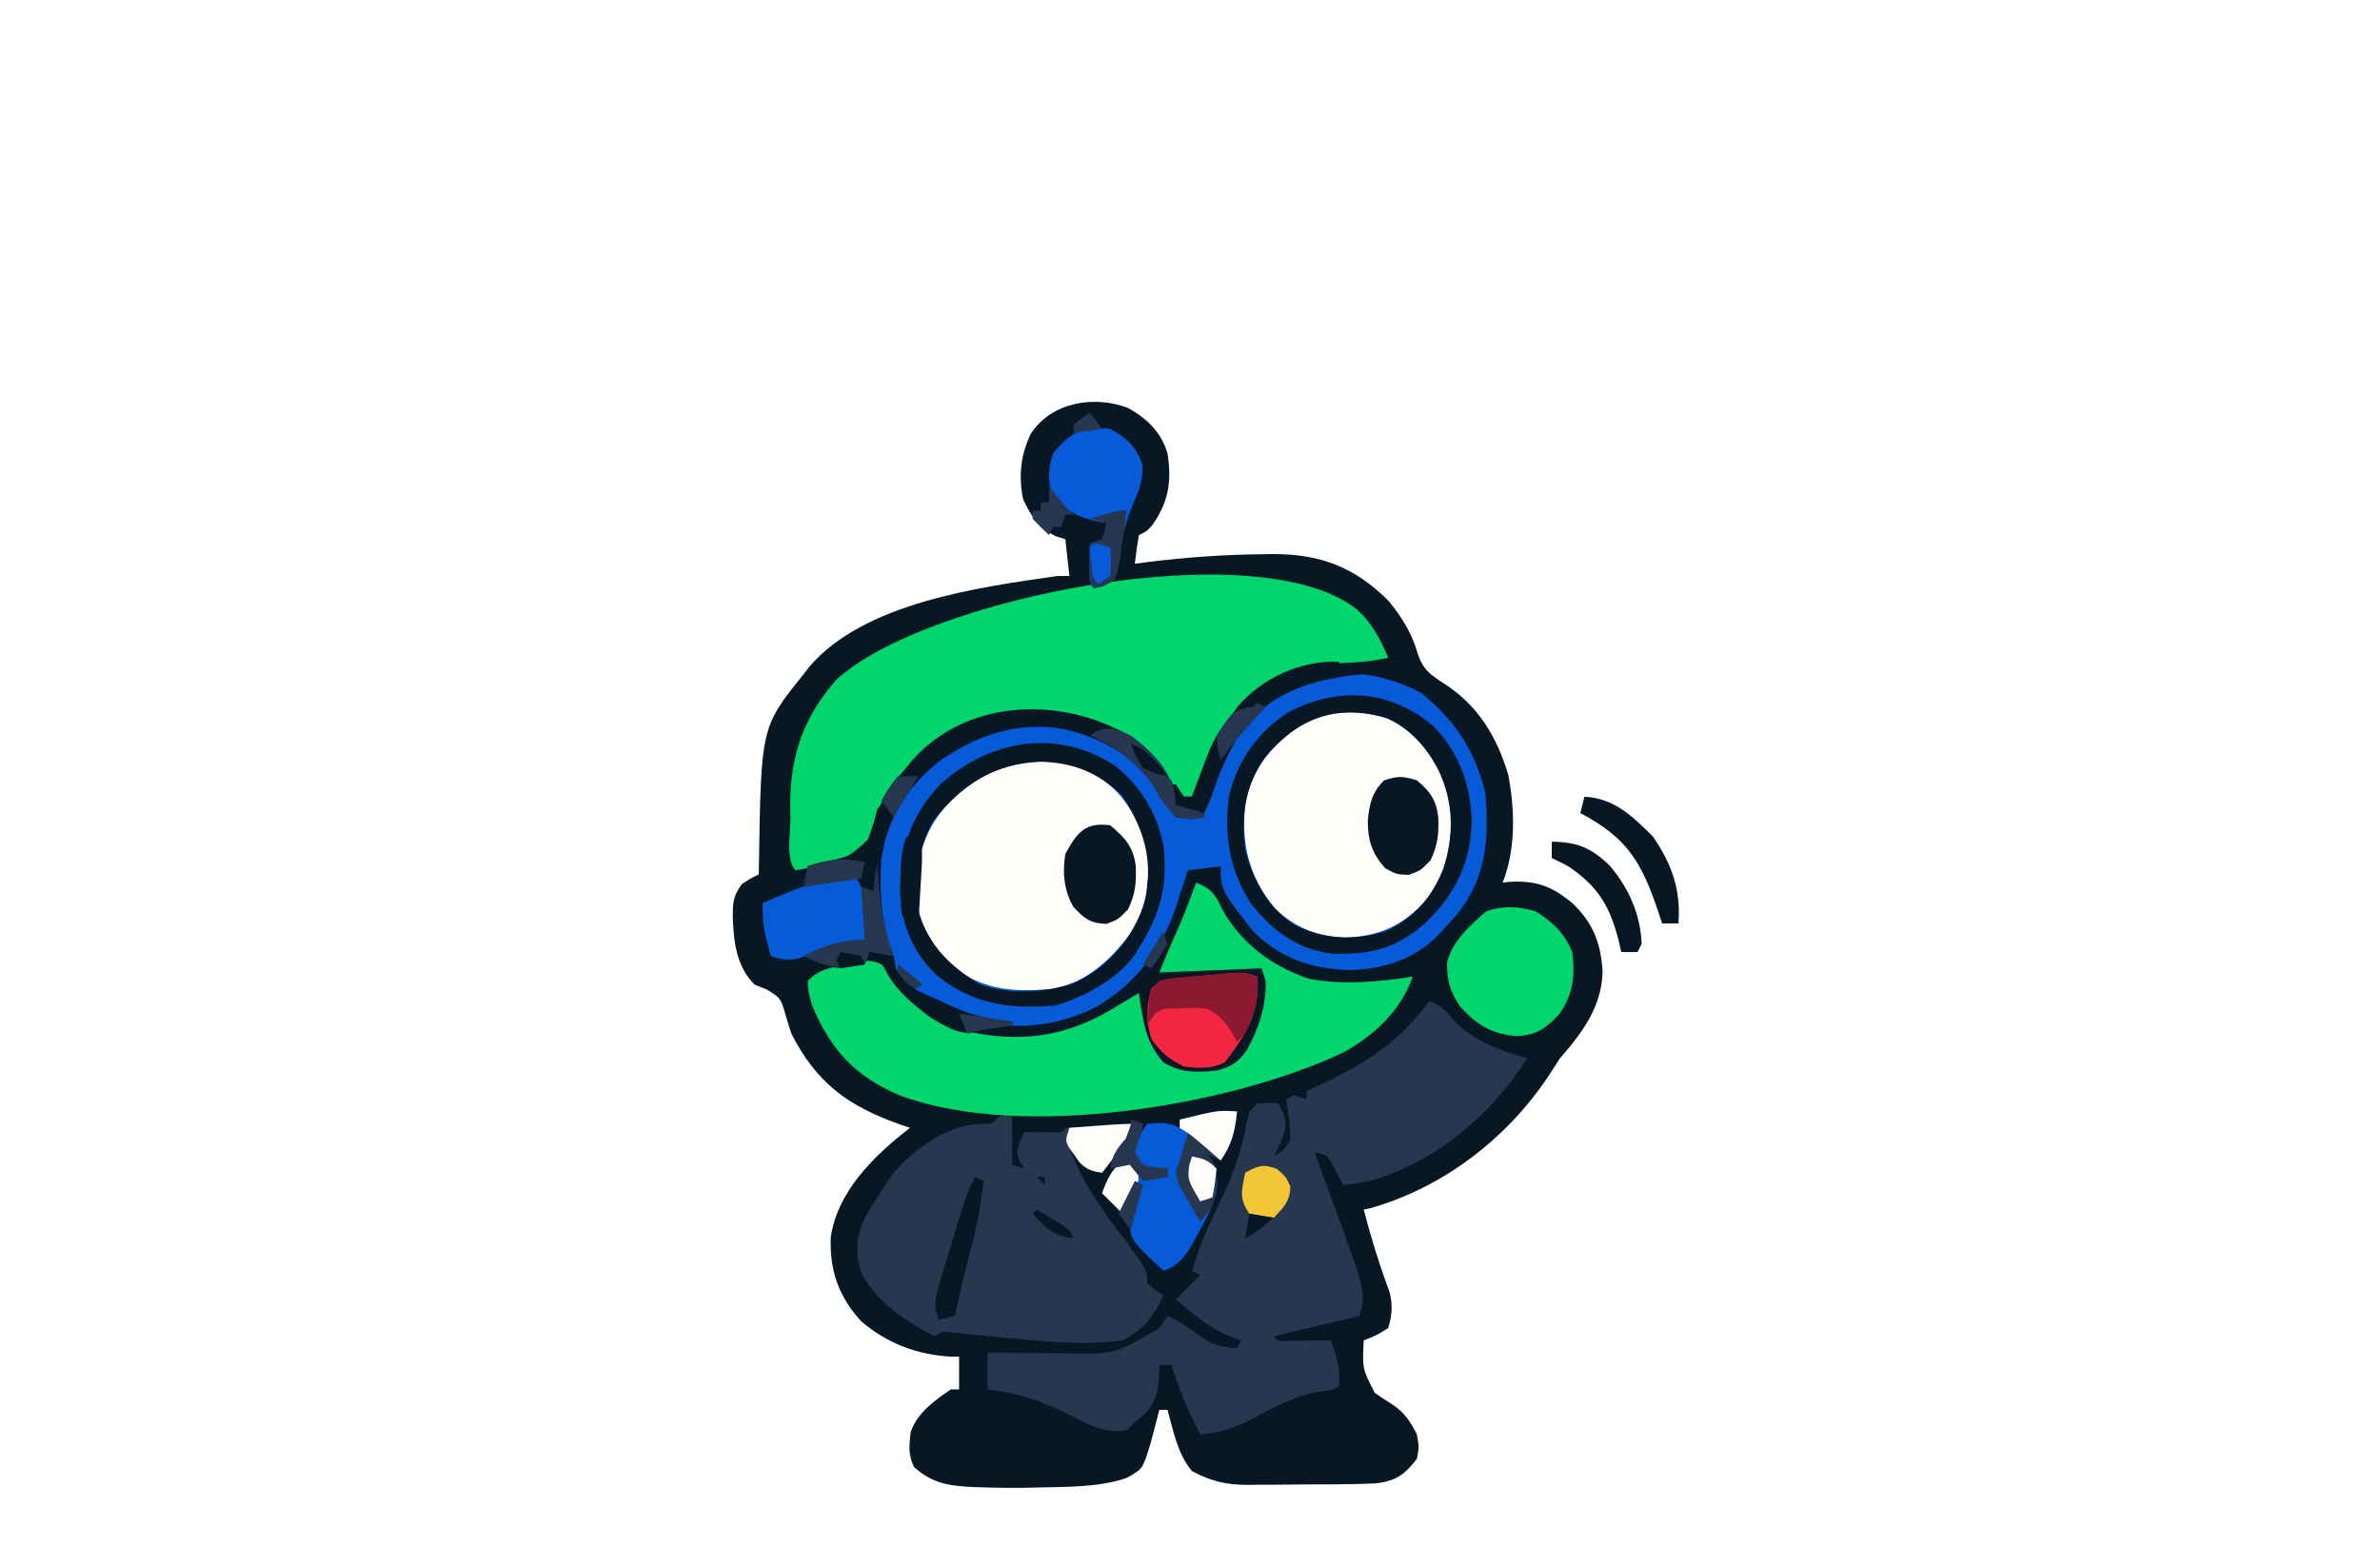
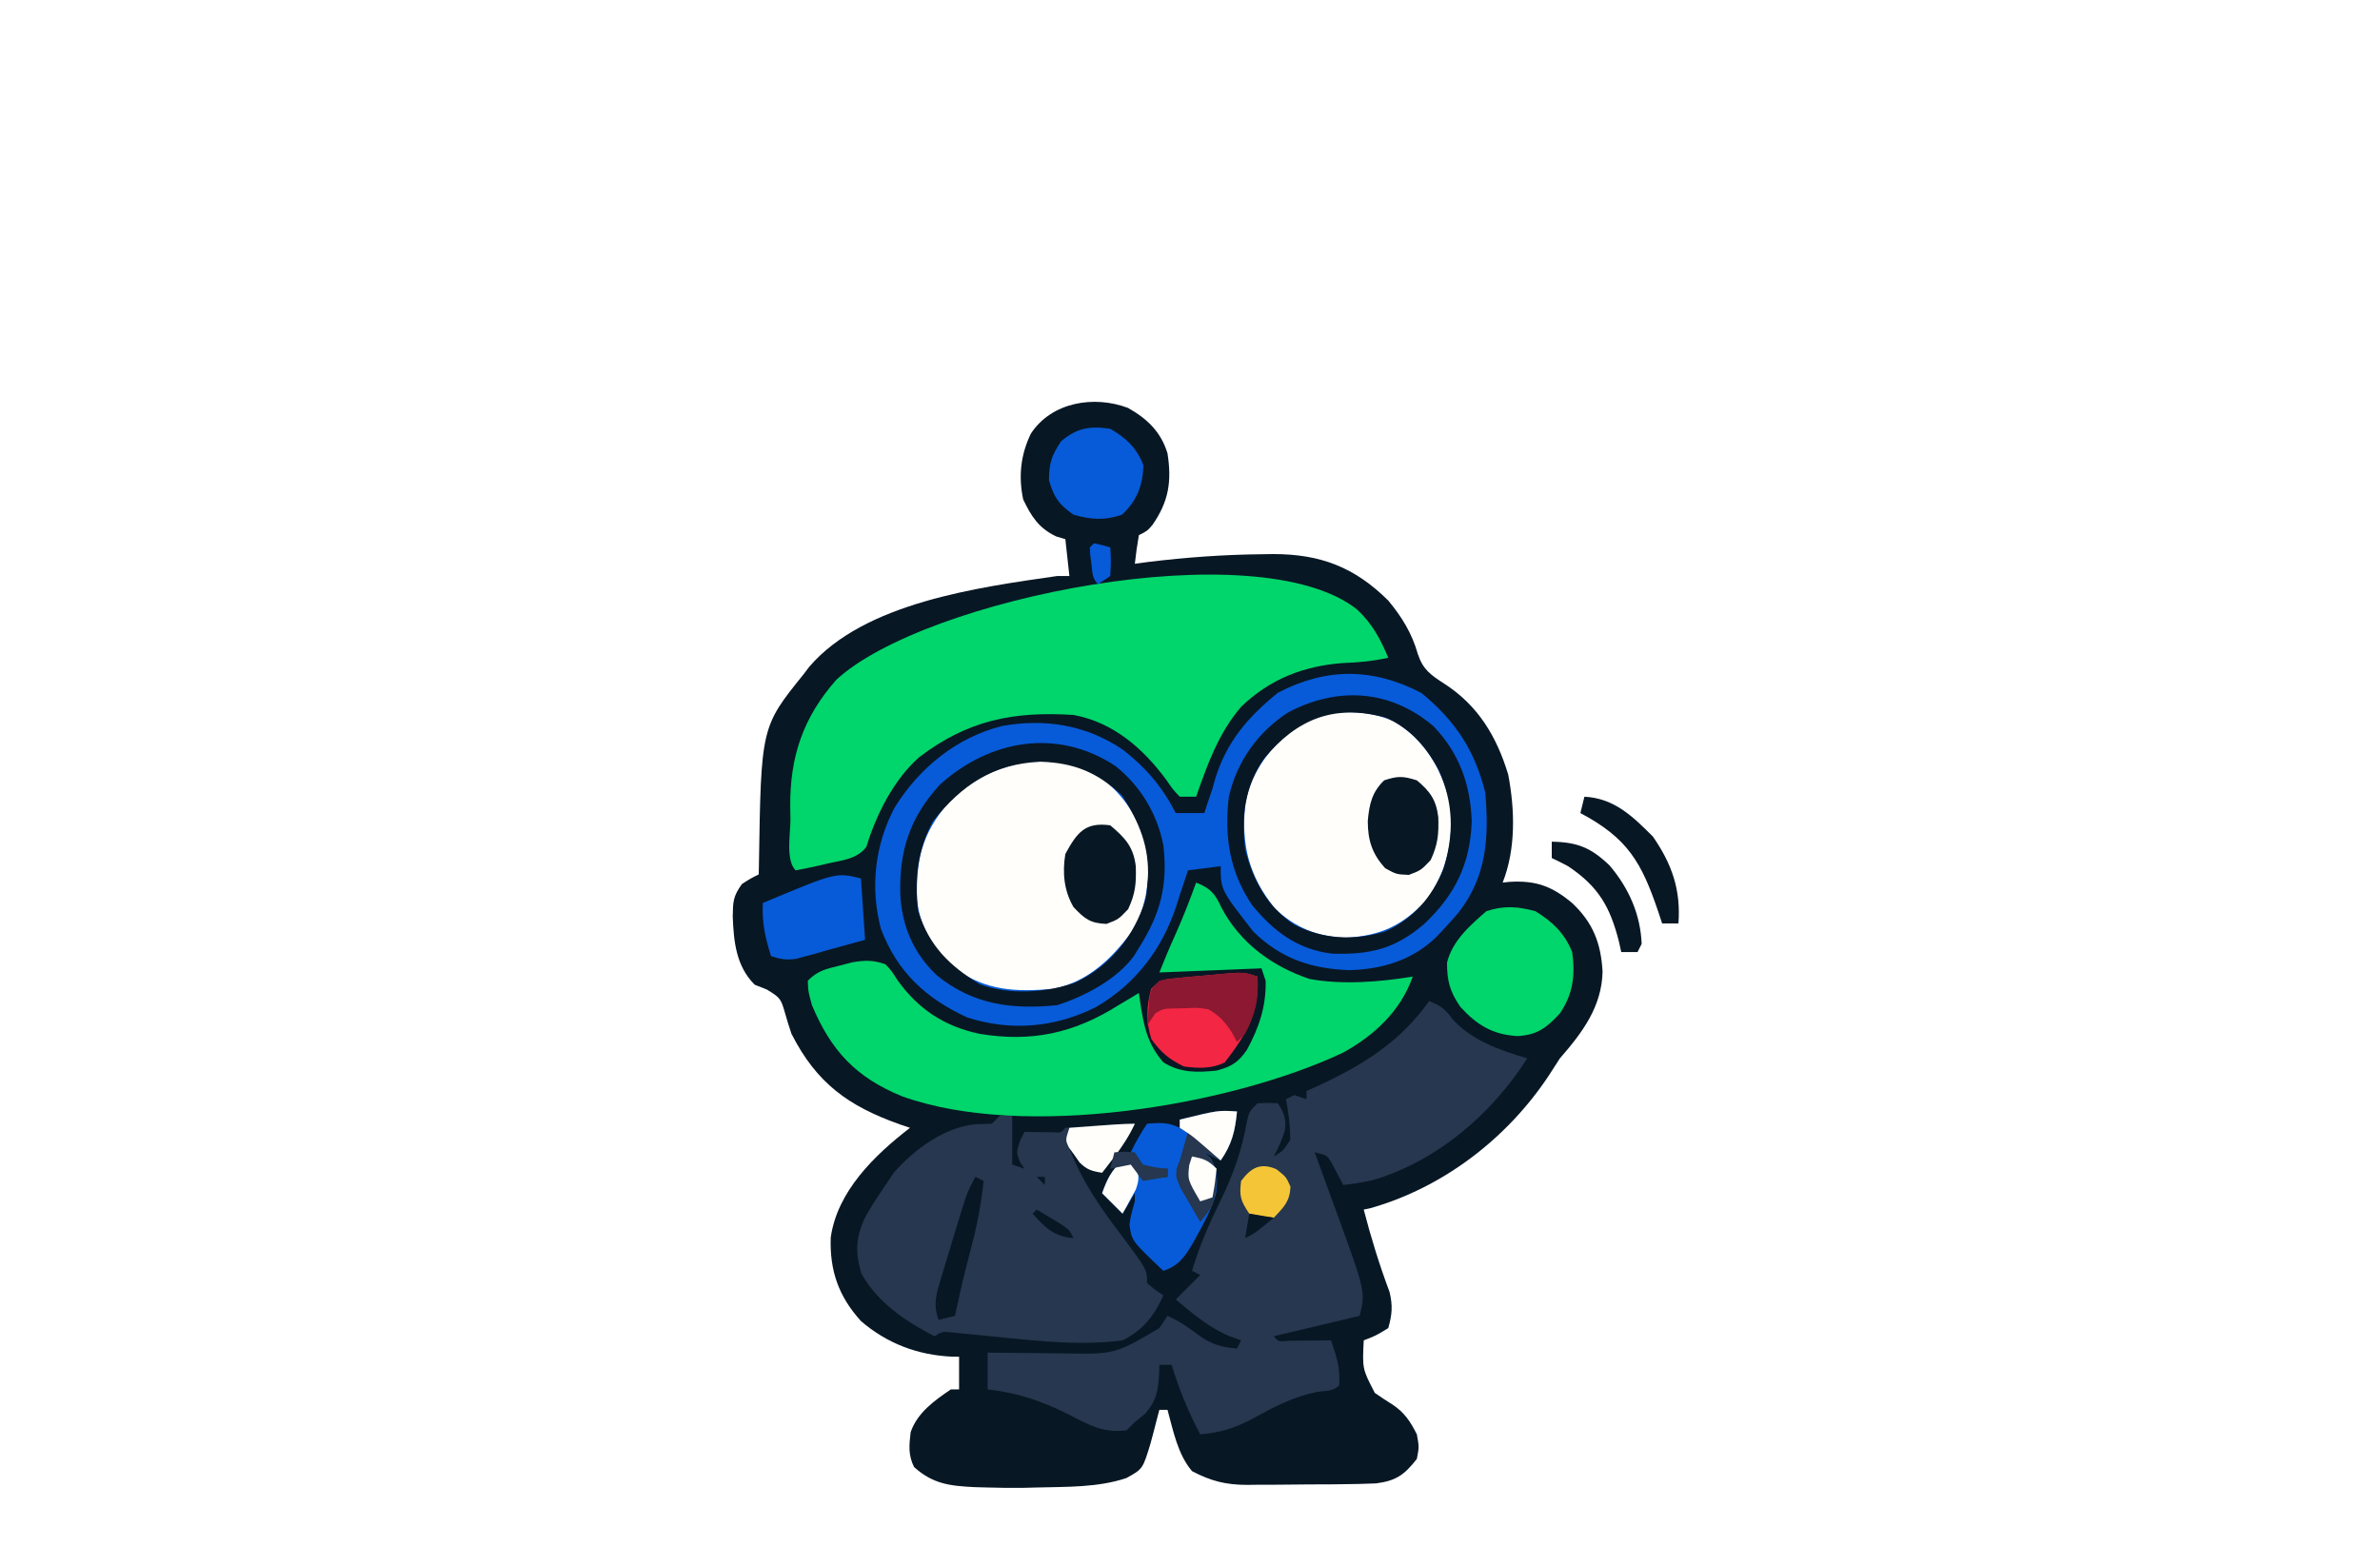
<svg xmlns="http://www.w3.org/2000/svg" viewBox="0 0 400 260">
  <g transform="translate(200 250) scale(1 1)">
    <g transform="translate(-200 -250)">
      <path d="M 189.59 68.56 C 192.81 70.37 195.14 72.61 196.22 76.20 C 196.96 80.93 196.42 84.31 193.67 88.25 C 192.79 89.25 192.79 89.25 191.41 89.94 C 191.13 91.53 190.90 93.13 190.73 94.75 C 191.48 94.64 192.24 94.55 193.03 94.44 C 199.37 93.67 205.67 93.21 212.06 93.15 C 212.71 93.15 213.35 93.13 214.01 93.12 C 221.95 93.13 227.66 95.32 233.32 100.93 C 235.64 103.73 237.30 106.44 238.30 109.94 C 239.16 112.55 240.48 113.45 242.76 114.92 C 248.42 118.58 251.54 123.78 253.48 130.17 C 254.61 136.12 254.78 142.66 252.55 148.33 C 252.94 148.29 253.32 148.25 253.71 148.21 C 258.15 147.95 260.82 148.93 264.23 151.77 C 267.74 155.08 269.06 158.52 269.34 163.27 C 269.22 169.19 265.94 173.55 262.17 177.87 C 261.55 178.82 260.93 179.78 260.32 180.74 C 253.34 191.29 242.56 199.60 230.27 203.07 C 229.92 203.14 229.56 203.21 229.20 203.29 C 230.42 208.01 231.83 212.58 233.54 217.14 C 234.09 219.45 233.97 220.95 233.32 223.21 C 231.22 224.49 231.22 224.49 229.20 225.27 C 228.96 230.05 228.96 230.05 231.06 234.10 C 232.02 234.77 233.00 235.42 234.00 236.04 C 236.04 237.38 237.04 238.91 238.13 241.07 C 238.51 243.17 238.51 243.17 238.13 245.19 C 236.02 247.90 234.60 248.88 231.26 249.31 C 229.29 249.39 227.35 249.44 225.38 249.45 C 224.82 249.46 224.26 249.46 223.67 249.47 C 222.48 249.47 221.30 249.47 220.11 249.48 C 218.30 249.49 216.49 249.51 214.69 249.53 C 213.53 249.53 212.37 249.53 211.21 249.54 C 210.68 249.55 210.14 249.56 209.59 249.56 C 206.00 249.55 203.52 248.92 200.34 247.25 C 197.92 244.39 197.20 240.51 196.22 236.95 C 195.77 236.95 195.31 236.95 194.85 236.95 C 194.72 237.46 194.58 237.97 194.44 238.50 C 194.26 239.18 194.09 239.86 193.91 240.56 C 193.73 241.22 193.55 241.90 193.37 242.58 C 192.06 246.90 192.06 246.90 189.31 248.41 C 184.53 250.02 179.24 249.87 174.24 250.00 C 173.10 250.03 173.10 250.03 171.94 250.06 C 169.95 250.08 167.98 250.06 165.99 250.00 C 165.27 249.98 164.55 249.96 163.80 249.94 C 159.60 249.73 156.82 249.41 153.63 246.57 C 152.62 244.54 152.79 242.92 153.05 240.70 C 154.17 237.44 157.02 235.40 159.81 233.51 C 160.27 233.51 160.72 233.51 161.19 233.51 C 161.19 231.70 161.19 229.89 161.19 228.02 C 160.79 228.01 160.38 228.01 159.97 228.01 C 154.24 227.74 149.10 225.81 144.71 222.04 C 140.95 217.91 139.42 213.53 139.62 207.98 C 140.72 200.20 146.99 194.14 152.94 189.55 C 152.08 189.26 152.08 189.26 151.20 188.96 C 142.55 185.88 137.25 182.05 133.02 173.75 C 132.64 172.61 132.27 171.47 131.95 170.31 C 131.26 167.91 131.19 167.70 128.90 166.32 C 128.22 166.05 127.54 165.78 126.84 165.50 C 123.71 162.38 123.31 158.25 123.15 154.04 C 123.19 151.52 123.20 150.67 124.69 148.58 C 126.15 147.64 126.15 147.64 127.52 146.96 C 127.53 146.44 127.54 145.93 127.55 145.39 C 127.91 122.18 127.91 122.18 135.08 113.29 C 135.40 112.88 135.71 112.46 136.03 112.04 C 145.31 101.25 164.45 98.72 177.67 96.81 C 178.35 96.81 179.03 96.81 179.73 96.81 C 179.40 93.74 179.40 93.74 179.05 90.62 C 178.54 90.47 178.03 90.31 177.50 90.15 C 174.58 88.76 173.33 86.80 171.96 83.93 C 171.15 80.07 171.53 76.45 173.25 72.89 C 176.73 67.56 183.87 66.40 189.59 68.56 Z" fill="#081724" />
-       <path d="M 238.90 116.47 C 244.61 121.18 247.84 126.05 249.63 133.22 C 250.26 140.71 249.90 147.25 245.12 153.39 C 244.19 154.47 243.23 155.53 242.25 156.58 C 241.91 156.93 241.57 157.30 241.21 157.67 C 237.16 161.45 232.17 162.92 226.75 163.05 C 220.36 162.82 215.28 161.10 210.65 156.58 C 205.16 149.55 205.16 149.55 205.16 145.58 C 203.34 145.80 201.52 146.03 199.66 146.27 C 199.40 147.05 199.40 147.05 199.14 147.86 C 198.86 148.69 198.57 149.53 198.29 150.39 C 198.11 150.96 197.93 151.54 197.75 152.13 C 195.35 159.47 190.93 165.32 184.22 169.24 C 178.04 172.36 171.52 173.18 164.73 171.72 C 161.79 170.74 159.06 169.47 156.29 168.08 C 155.77 167.82 155.25 167.57 154.71 167.31 C 153.30 166.56 152.08 165.86 150.89 164.82 C 150.20 162.55 150.20 162.55 150.20 160.70 C 148.83 160.47 147.47 160.24 146.08 160.01 C 145.85 160.69 145.62 161.37 145.39 162.07 C 140.15 162.92 140.15 162.92 137.83 161.38 C 135.94 161.21 135.94 161.21 133.92 161.29 C 132.90 161.32 132.90 161.32 131.86 161.33 C 131.33 161.35 130.81 161.36 130.28 161.38 C 128.87 158.00 127.93 155.49 128.22 151.77 C 128.70 151.55 129.19 151.33 129.69 151.11 C 130.32 150.81 130.96 150.52 131.60 150.21 C 132.23 149.93 132.87 149.64 133.51 149.35 C 134.03 149.01 134.55 148.68 135.08 148.33 C 135.18 147.86 135.28 147.38 135.37 146.90 C 135.57 146.25 135.57 146.25 135.77 145.58 C 137.67 145.00 137.67 145.00 140.06 144.55 C 143.57 143.62 143.57 143.62 145.91 141.02 C 146.45 139.59 146.96 138.14 147.43 136.67 C 148.46 133.62 150.16 131.49 152.26 129.10 C 152.59 128.68 152.93 128.27 153.28 127.83 C 157.71 122.80 164.67 119.73 171.32 119.31 C 180.53 119.08 186.99 120.86 193.99 127.20 C 196.46 129.71 197.05 131.84 197.60 135.28 C 199.19 135.50 200.77 135.73 202.41 135.97 C 202.63 135.25 202.85 134.54 203.09 133.80 C 205.69 126.01 209.21 119.33 216.83 115.36 C 224.36 112.01 231.65 112.70 238.90 116.47 Z" fill="#075BD8" />
+       <path d="M 238.90 116.47 C 244.61 121.18 247.84 126.05 249.63 133.22 C 250.26 140.71 249.90 147.25 245.12 153.39 C 244.19 154.47 243.23 155.53 242.25 156.58 C 241.91 156.93 241.57 157.30 241.21 157.67 C 237.16 161.45 232.17 162.92 226.75 163.05 C 220.36 162.82 215.28 161.10 210.65 156.58 C 205.16 149.55 205.16 149.55 205.16 145.58 C 203.34 145.80 201.52 146.03 199.66 146.27 C 199.40 147.05 199.40 147.05 199.14 147.86 C 198.86 148.69 198.57 149.53 198.29 150.39 C 198.11 150.96 197.93 151.54 197.75 152.13 C 195.35 159.47 190.93 165.32 184.22 169.24 C 177.34 172.71 169.93 173.36 162.56 171.00 C 155.56 167.78 150.80 163.34 148.05 156.10 C 146.22 149.19 147.03 142.00 150.37 135.71 C 154.46 129.09 160.81 123.90 168.44 122.01 C 175.66 120.72 182.65 121.85 188.77 126.04 C 192.65 129.08 195.36 132.26 197.60 136.65 C 199.19 136.65 200.77 136.65 202.41 136.65 C 202.66 135.86 202.66 135.86 202.92 135.06 C 203.20 134.23 203.49 133.39 203.78 132.53 C 203.94 131.96 204.10 131.40 204.26 130.81 C 206.19 124.60 209.76 120.50 214.77 116.43 C 222.92 112.18 230.71 112.21 238.90 116.47 Z" fill="#075BD8" />
      <path d="M 228.12 102.47 C 230.66 104.87 231.97 107.35 233.32 110.54 C 230.73 111.13 228.27 111.34 225.64 111.44 C 219.03 111.94 213.40 114.15 208.59 118.79 C 204.80 123.21 202.93 128.46 201.03 133.90 C 200.12 133.90 199.22 133.90 198.28 133.90 C 197.13 132.69 197.13 132.69 196.01 131.06 C 192.10 125.77 187.10 121.39 180.42 120.16 C 170.33 119.52 162.62 121.03 154.45 127.29 C 150.19 131.06 147.25 136.93 145.60 142.34 C 144.04 144.39 141.56 144.58 139.16 145.11 C 138.64 145.23 138.14 145.35 137.61 145.48 C 136.32 145.79 135.01 146.03 133.71 146.27 C 132.00 144.56 132.86 140.02 132.85 137.72 C 132.83 137.00 132.82 136.27 132.81 135.52 C 132.76 127.14 134.98 120.58 140.53 114.28 C 155.23 100.56 211.55 89.21 228.12 102.47 Z" fill="#00D66B" />
      <path d="M 240.19 168.25 C 242.06 168.99 242.88 169.54 244.05 171.21 C 247.24 174.81 252.13 176.55 256.68 177.87 C 250.72 187.26 241.40 195.27 230.54 198.39 C 228.95 198.72 227.38 198.99 225.76 199.16 C 225.12 197.93 224.46 196.70 223.82 195.48 C 223.02 194.14 223.02 194.14 220.95 193.67 C 221.13 194.15 221.30 194.63 221.49 195.12 C 222.30 197.34 223.11 199.56 223.91 201.78 C 224.20 202.54 224.47 203.29 224.76 204.08 C 229.51 217.16 229.51 217.16 228.51 221.15 C 223.75 222.28 218.99 223.41 214.08 224.58 C 214.85 225.50 214.85 225.50 216.79 225.34 C 217.61 225.33 218.43 225.32 219.28 225.31 C 220.10 225.30 220.93 225.30 221.77 225.30 C 222.72 225.28 222.72 225.28 223.70 225.27 C 224.62 227.91 225.31 230.02 225.07 232.83 C 224.05 233.85 223.03 233.71 221.60 233.90 C 217.50 234.65 214.12 236.45 210.51 238.44 C 207.52 240.04 205.10 240.78 201.72 241.07 C 199.70 237.26 198.17 233.51 196.91 229.39 C 196.23 229.39 195.55 229.39 194.85 229.39 C 194.84 229.80 194.83 230.20 194.82 230.62 C 194.63 233.68 194.50 235.17 192.48 237.59 C 191.91 238.06 191.32 238.53 190.73 239.01 C 190.27 239.46 189.82 239.92 189.35 240.38 C 185.49 240.93 182.92 239.45 179.60 237.72 C 175.06 235.46 171.09 234.09 165.99 233.51 C 165.99 231.47 165.99 229.43 165.99 227.33 C 166.57 227.34 167.14 227.34 167.74 227.35 C 169.89 227.38 172.05 227.39 174.20 227.41 C 175.59 227.41 176.97 227.43 178.35 227.45 C 187.34 227.63 187.34 227.63 194.85 223.21 C 195.53 222.18 195.53 222.18 196.22 221.15 C 198.12 221.98 199.66 223.03 201.29 224.28 C 203.45 225.87 205.19 226.44 207.90 226.64 C 208.13 226.19 208.35 225.74 208.59 225.27 C 207.92 225.03 207.25 224.79 206.57 224.54 C 203.15 223.10 200.43 220.75 197.60 218.40 C 198.97 217.03 200.34 215.65 201.72 214.28 C 201.04 213.93 201.04 213.93 200.34 213.59 C 201.56 209.41 203.24 205.64 205.15 201.74 C 207.30 197.34 208.71 193.31 209.57 188.47 C 209.96 186.80 209.96 186.80 211.34 185.42 C 213.13 185.34 213.13 185.34 214.77 185.42 C 215.81 187.07 216.17 187.92 215.97 189.89 C 215.49 191.50 214.90 192.89 214.08 194.36 C 215.64 193.43 215.64 193.43 216.83 191.61 C 216.87 189.27 216.55 187.03 216.14 184.74 C 216.82 184.39 216.82 184.39 217.52 184.05 C 218.54 184.39 218.54 184.39 219.58 184.74 C 219.58 184.28 219.58 183.83 219.58 183.36 C 220.29 183.05 220.99 182.73 221.72 182.40 C 229.13 178.95 235.35 175.08 240.19 168.25 Z" fill="#26374F" />
      <path d="M 168.06 187.49 C 168.74 187.49 169.42 187.49 170.12 187.49 C 170.12 190.21 170.12 192.93 170.12 195.73 C 170.80 195.96 171.48 196.18 172.18 196.42 C 171.92 196.03 171.67 195.65 171.41 195.26 C 170.80 193.67 170.80 193.67 171.41 191.78 C 171.66 191.27 171.92 190.76 172.18 190.23 C 172.62 190.24 173.06 190.25 173.50 190.26 C 174.07 190.26 174.64 190.27 175.23 190.27 C 176.07 190.29 176.07 190.29 176.94 190.30 C 178.35 190.39 178.35 190.39 179.05 189.55 C 181.01 189.38 182.96 189.26 184.93 189.16 C 185.48 189.13 186.04 189.10 186.61 189.07 C 187.98 189.00 189.35 188.93 190.73 188.86 C 189.76 190.95 188.60 192.70 187.21 194.53 C 186.84 195.01 186.47 195.50 186.08 196.00 C 185.80 196.36 185.52 196.73 185.23 197.10 C 182.34 196.57 181.44 195.35 179.73 192.98 C 181.75 198.32 184.89 202.94 188.35 207.44 C 192.79 213.38 192.79 213.38 192.79 215.65 C 194.13 216.78 194.13 216.78 195.53 217.71 C 193.93 221.20 192.16 223.53 188.66 225.27 C 180.58 226.35 172.08 225.08 164.00 224.33 C 163.30 224.26 162.59 224.20 161.87 224.13 C 161.24 224.07 160.61 224.01 159.96 223.94 C 158.41 223.77 158.41 223.77 157.06 224.58 C 152.11 222.01 147.56 218.98 144.78 214.06 C 143.64 210.31 143.85 207.75 145.55 204.30 C 146.57 202.54 147.67 200.85 148.82 199.16 C 149.30 198.46 149.78 197.75 150.28 197.02 C 153.73 193.13 158.75 189.42 164.02 188.94 C 165.34 188.90 165.34 188.90 166.68 188.86 C 167.14 188.41 167.59 187.95 168.06 187.49 Z M 174.24 197.79 C 174.69 198.24 175.15 198.70 175.61 199.16 C 175.61 198.71 175.61 198.26 175.61 197.79 C 175.16 197.79 174.71 197.79 174.24 197.79 Z" fill="#26374F" />
      <path d="M 201.03 148.33 C 203.46 149.30 204.21 150.18 205.28 152.53 C 208.39 158.45 213.82 162.45 220.11 164.53 C 225.63 165.55 231.93 165.03 237.44 164.13 C 235.41 169.91 230.95 174.06 225.65 176.95 C 206.61 185.90 172.05 191.60 151.63 184.26 C 143.88 181.10 139.69 176.63 136.46 168.94 C 135.81 166.53 135.81 166.53 135.77 164.82 C 137.49 163.09 138.78 162.88 141.13 162.28 C 141.85 162.10 142.56 161.91 143.30 161.72 C 145.45 161.37 146.77 161.34 148.82 162.07 C 149.86 163.19 149.86 163.19 150.75 164.60 C 154.24 169.56 158.69 172.50 164.62 173.75 C 173.39 175.20 180.50 173.66 187.98 168.94 C 188.67 168.53 189.37 168.11 190.08 167.69 C 190.52 167.43 190.96 167.15 191.41 166.88 C 191.48 167.37 191.55 167.87 191.62 168.39 C 192.24 172.45 192.81 175.42 195.53 178.56 C 198.45 180.33 201.13 180.27 204.47 179.93 C 206.96 179.26 208.12 178.56 209.58 176.42 C 211.60 172.70 212.83 169.08 212.71 164.82 C 212.37 163.79 212.37 163.79 212.02 162.75 C 203.52 163.10 203.52 163.10 194.85 163.44 C 195.71 161.28 196.59 159.16 197.55 157.05 C 198.84 154.18 199.96 151.28 201.03 148.33 Z" fill="#00D66B" />
      <path d="M 183.51 129.78 C 188.04 132.42 190.85 136.48 192.46 141.42 C 193.58 146.32 192.91 151.37 190.73 155.89 C 187.19 160.78 183.09 164.99 176.99 166.19 C 170.76 166.74 165.65 166.53 160.50 162.75 C 157.01 159.64 154.60 155.96 154.12 151.22 C 153.92 144.60 154.95 140.15 159.26 135.06 C 165.51 128.49 174.97 125.91 183.51 129.78 Z" fill="#FFFEFA" />
      <path d="M 234.31 121.24 C 239.33 124.27 242.16 128.98 243.62 134.59 C 244.47 140.58 243.32 146.43 239.66 151.33 C 235.69 155.60 231.97 157.27 226.19 157.60 C 221.47 157.45 217.56 155.91 214.18 152.57 C 209.93 147.26 208.60 142.02 209.27 135.28 C 210.23 129.53 213.59 125.47 218.10 121.91 C 222.78 119.10 229.36 119.04 234.31 121.24 Z" fill="#FFFEFA" />
-       <path d="M 189.48 123.47 C 194.01 126.99 196.68 129.47 197.59 135.28 C 199.18 135.73 200.77 136.18 202.40 136.65 C 202.40 136.88 202.40 137.10 202.40 137.34 C 200.30 137.76 200.30 137.76 197.59 137.34 C 196.21 135.76 195.16 134.08 194.03 132.30 C 190.31 126.79 185.05 123.96 178.65 122.51 C 171.06 121.21 164.37 123.49 158.10 127.76 C 152.65 131.99 149.20 137.35 148.13 144.21 C 147.76 150.06 148.07 155.20 150.19 160.70 C 148.83 160.47 147.47 160.24 146.07 160.01 C 145.84 160.69 145.62 161.37 145.38 162.07 C 140.15 162.93 140.15 162.93 137.83 161.38 C 135.95 161.22 135.95 161.22 133.92 161.29 C 133.24 161.31 132.56 161.32 131.85 161.33 C 131.33 161.35 130.81 161.36 130.27 161.38 C 128.87 158.00 127.94 155.49 128.21 151.76 C 128.70 151.55 129.19 151.33 129.69 151.11 C 130.32 150.82 130.95 150.52 131.60 150.22 C 132.24 149.93 132.86 149.64 133.51 149.35 C 134.03 149.01 134.55 148.67 135.08 148.33 C 135.18 147.86 135.27 147.39 135.37 146.90 C 135.57 146.25 135.57 146.25 135.77 145.58 C 137.67 145.00 137.67 145.00 140.06 144.55 C 143.57 143.62 143.57 143.62 145.91 141.02 C 146.45 139.58 146.96 138.14 147.43 136.67 C 148.46 133.63 150.16 131.49 152.25 129.09 C 152.59 128.68 152.93 128.26 153.27 127.84 C 162.46 117.42 178.16 117.03 189.48 123.47 Z M 150.88 162.07 C 152.24 163.20 153.60 164.34 155.00 165.50 C 154.32 165.84 154.32 165.84 153.63 166.19 C 152.17 165.55 152.17 165.55 150.88 164.82 C 150.88 163.91 150.88 163.00 150.88 162.07 Z" fill="#081724" />
      <path d="M 187.45 128.73 C 191.72 132.12 194.50 136.78 195.54 142.15 C 196.28 148.91 195.02 153.59 191.41 159.32 C 191.02 159.95 191.02 159.95 190.62 160.61 C 187.70 164.63 182.32 167.43 177.67 168.94 C 169.99 169.69 163.64 168.88 157.49 163.96 C 153.53 160.24 151.53 155.56 151.30 150.15 C 151.15 142.88 152.93 137.37 157.96 131.88 C 166.39 124.27 177.76 122.33 187.45 128.73 Z M 156.80 138.03 C 154.19 142.85 153.66 147.73 154.32 153.14 C 156.16 158.99 159.57 162.30 164.66 165.42 C 169.59 167.27 175.78 166.86 180.68 165.16 C 186.19 162.58 189.98 158.09 192.10 152.45 C 192.67 150.78 192.67 150.78 192.79 149.02 C 192.85 148.35 192.85 148.35 192.92 147.67 C 193.21 142.33 191.43 138.14 188.58 133.68 C 184.45 129.83 180.55 128.20 174.88 128.02 C 166.98 128.35 161.66 131.90 156.80 138.03 Z" fill="#081724" />
      <path d="M 240.90 122.03 C 245.25 126.54 247.17 131.90 247.35 138.11 C 247.09 145.25 244.52 150.43 239.33 155.32 C 234.43 159.49 230.30 160.47 223.87 160.28 C 218.10 159.57 214.05 156.55 210.44 152.12 C 206.65 146.51 205.73 140.56 206.53 133.90 C 207.88 127.98 211.40 123.03 216.51 119.72 C 224.82 115.36 233.59 115.86 240.90 122.03 Z M 212.50 127.43 C 209.23 132.08 208.58 137.26 209.28 142.83 C 210.60 147.97 213.02 152.46 217.52 155.41 C 222.33 157.88 227.59 158.12 232.76 156.57 C 237.47 154.49 240.68 150.77 242.59 146.05 C 244.41 140.17 244.30 134.92 241.74 129.29 C 239.62 125.43 236.99 122.42 232.91 120.62 C 224.29 118.25 217.99 120.82 212.50 127.43 Z" fill="#081724" />
      <path d="M 258.05 153.14 C 260.89 154.87 262.99 156.89 264.23 160.01 C 264.77 163.86 264.40 167.04 262.17 170.31 C 259.94 172.76 258.30 173.97 255.00 174.13 C 250.88 173.88 248.21 172.28 245.42 169.20 C 243.68 166.66 243.19 164.85 243.20 161.79 C 244.07 158.15 247.05 155.53 249.81 153.14 C 252.70 152.17 255.11 152.34 258.05 153.14 Z" fill="#00D66B" />
      <path d="M 207.90 186.80 C 207.58 190.08 207.05 192.32 205.15 195.04 C 204.25 194.59 203.34 194.14 202.40 193.67 C 202.93 194.16 202.93 194.16 203.48 194.66 C 204.66 196.77 204.71 198.31 204.36 200.68 C 203.59 203.22 202.45 205.41 201.16 207.71 C 200.92 208.13 200.69 208.56 200.45 208.99 C 199.11 211.25 198.07 212.73 195.53 213.59 C 190.19 208.54 190.19 208.54 189.83 205.82 C 190.04 204.36 190.04 204.36 190.73 201.91 C 190.73 201.46 190.73 201.01 190.73 200.54 C 189.70 202.23 189.70 202.23 188.66 203.97 C 187.53 202.84 186.40 201.71 185.23 200.54 C 186.05 198.22 186.80 196.66 188.66 195.04 C 190.73 195.73 190.73 195.73 191.67 196.80 C 192.77 197.98 192.77 197.98 194.63 197.92 C 195.16 197.88 195.68 197.83 196.22 197.79 C 196.22 197.34 196.22 196.88 196.22 196.42 C 195.27 196.50 195.27 196.50 194.29 196.59 C 192.10 196.42 192.10 196.42 190.81 195.04 C 190.55 194.59 190.30 194.14 190.04 193.67 C 190.86 191.96 191.72 190.45 192.79 188.86 C 194.90 188.68 196.37 188.59 198.28 189.55 C 198.28 189.09 198.28 188.64 198.28 188.17 C 204.75 186.59 204.75 186.59 207.90 186.80 Z" fill="#075BD8" />
-       <path d="M 186.60 72.07 C 189.31 73.61 191.09 75.11 191.99 78.14 C 192.12 80.72 191.56 82.17 190.51 84.52 C 188.91 88.34 188.16 91.76 187.81 95.87 C 187.29 97.49 187.29 97.49 185.53 98.41 C 184.98 98.56 184.43 98.71 183.86 98.87 C 183.17 98.18 183.17 98.18 183.10 96.61 C 183.11 95.98 183.12 95.35 183.13 94.70 C 183.13 94.07 183.14 93.44 183.14 92.79 C 183.16 92.30 183.16 91.81 183.17 91.31 C 183.85 91.08 184.53 90.86 185.23 90.62 C 185.73 89.24 185.73 89.24 185.92 87.87 C 185.44 87.81 184.96 87.73 184.46 87.66 C 181.42 86.93 179.12 85.99 177.03 83.62 C 176.05 81.01 176.11 78.81 176.99 76.20 C 179.96 72.61 181.93 71.54 186.60 72.07 Z" fill="#075BD8" />
      <path d="M 211.34 164.13 C 211.70 170.09 209.39 174.01 205.84 178.56 C 203.63 179.66 201.37 179.56 198.97 179.24 C 196.46 178.01 195.15 176.91 193.51 174.65 C 192.57 171.71 192.68 169.17 193.47 166.19 C 195.14 164.53 195.78 164.57 198.06 164.36 C 198.70 164.29 199.34 164.24 199.99 164.17 C 200.67 164.11 201.33 164.06 202.02 164.00 C 203.02 163.90 203.02 163.90 204.03 163.81 C 209.00 163.35 209.00 163.35 211.34 164.13 Z" fill="#F32643" />
+       <path d="M 186.60 72.07 C 189.30 73.63 191.06 75.28 192.18 78.22 C 192.04 81.64 191.09 84.14 188.58 86.50 C 185.71 87.50 183.33 87.35 180.42 86.50 C 177.93 84.74 177.15 83.64 176.30 80.70 C 176.30 77.85 176.76 76.49 178.36 74.14 C 181.01 71.92 183.21 71.55 186.60 72.07 Z" fill="#075BD8" />
      <path d="M 144.70 147.64 C 145.04 152.75 145.04 152.75 145.39 157.95 C 143.27 158.54 141.15 159.13 139.03 159.70 C 138.43 159.88 137.83 160.05 137.22 160.22 C 136.35 160.45 136.35 160.45 135.46 160.69 C 134.66 160.92 134.66 160.92 133.84 161.14 C 132.20 161.40 131.15 161.21 129.59 160.69 C 128.59 157.57 128.05 155.07 128.21 151.76 C 140.53 146.60 140.53 146.60 144.70 147.64 Z" fill="#075BD8" />
      <path d="M 186.60 138.71 C 189.08 140.80 190.51 142.32 190.89 145.61 C 190.98 148.46 190.83 150.16 189.61 152.79 C 187.98 154.51 187.98 154.51 185.96 155.28 C 183.21 155.17 182.30 154.43 180.42 152.45 C 178.81 149.68 178.53 146.66 179.05 143.52 C 181.01 139.93 182.37 138.12 186.60 138.71 Z" fill="#081724" />
      <path d="M 238.13 131.15 C 240.36 133.02 241.38 134.43 241.73 137.37 C 241.82 140.22 241.66 141.92 240.45 144.55 C 238.81 146.27 238.81 146.27 236.79 147.04 C 234.69 146.95 234.69 146.95 232.80 145.92 C 230.61 143.49 229.88 141.25 229.88 137.96 C 230.13 135.16 230.58 133.13 232.63 131.15 C 234.95 130.38 235.83 130.43 238.13 131.15 Z" fill="#081724" />
-       <path d="M 225.07 111.23 C 225.07 111.69 225.07 112.14 225.07 112.61 C 226.43 112.61 227.79 112.61 229.20 112.61 C 229.20 112.83 229.20 113.06 229.20 113.29 C 228.35 113.38 228.35 113.38 227.49 113.47 C 220.40 114.36 214.58 116.17 209.63 121.53 C 206.25 125.99 204.38 131.47 202.40 136.65 C 200.08 136.44 200.08 136.44 197.60 135.96 C 196.22 133.90 196.22 133.90 196.22 131.84 C 196.68 131.84 197.13 131.84 197.60 131.84 C 198.05 132.52 198.50 133.20 198.97 133.90 C 199.42 133.90 199.88 133.90 200.34 133.90 C 200.56 133.30 200.78 132.71 201.00 132.10 C 203.94 124.15 203.94 124.15 206.53 120.85 C 207.01 120.17 207.49 119.49 207.98 118.79 C 212.14 113.90 218.73 110.93 225.07 111.23 Z" fill="#081724" />
      <path d="M 211.34 164.13 C 211.58 168.02 211.01 170.35 209.27 173.75 C 208.82 174.20 208.37 174.65 207.90 175.12 C 207.62 174.60 207.34 174.07 207.04 173.53 C 205.81 171.64 205.00 170.77 203.09 169.62 C 201.20 169.35 201.20 169.35 199.23 169.45 C 198.56 169.47 197.90 169.47 197.22 169.49 C 195.53 169.52 195.53 169.52 194.16 170.31 C 193.71 170.99 193.25 171.67 192.79 172.37 C 192.86 171.37 192.95 170.37 193.05 169.36 C 193.09 168.81 193.14 168.25 193.19 167.67 C 193.47 166.19 193.47 166.19 194.85 164.82 C 196.30 164.52 196.30 164.52 198.06 164.36 C 198.70 164.29 199.34 164.24 199.99 164.17 C 200.67 164.11 201.33 164.06 202.02 164.00 C 203.02 163.90 203.02 163.90 204.03 163.81 C 209.00 163.35 209.00 163.35 211.34 164.13 Z" fill="#8C1831" />
      <path d="M 207.90 186.80 C 207.58 190.08 207.05 192.32 205.15 195.04 C 204.25 194.59 203.34 194.14 202.40 193.67 C 202.93 194.16 202.93 194.16 203.48 194.66 C 204.95 197.28 204.57 199.75 203.78 202.60 C 202.71 204.17 202.71 204.17 201.72 205.35 C 201.00 204.15 200.31 202.95 199.62 201.74 C 199.22 201.07 198.83 200.40 198.43 199.71 C 197.60 197.79 197.60 197.79 197.77 196.33 C 197.94 195.91 198.11 195.48 198.28 195.04 C 198.52 194.19 198.76 193.35 199.01 192.47 C 199.33 191.36 199.33 191.36 199.66 190.23 C 199.20 190.01 198.75 189.78 198.28 189.55 C 198.28 189.09 198.28 188.64 198.28 188.17 C 204.75 186.59 204.75 186.59 207.90 186.80 Z" fill="#26374F" />
      <path d="M 266.29 133.90 C 271.31 134.16 274.40 137.20 277.80 140.60 C 281.01 145.24 282.51 149.56 282.09 155.20 C 281.19 155.20 280.28 155.20 279.35 155.20 C 279.04 154.24 279.04 154.24 278.71 153.26 C 275.88 144.90 273.56 140.87 265.61 136.65 C 265.83 135.74 266.06 134.84 266.29 133.90 Z" fill="#081724" />
      <path d="M 260.80 141.46 C 265.12 141.53 267.41 142.47 270.53 145.47 C 273.75 149.27 275.70 153.65 275.91 158.63 C 275.68 159.09 275.46 159.54 275.22 160.01 C 274.32 160.01 273.41 160.01 272.48 160.01 C 272.35 159.42 272.22 158.85 272.09 158.25 C 270.59 152.35 268.63 148.99 263.54 145.58 C 262.64 145.10 261.72 144.63 260.80 144.21 C 260.80 143.30 260.80 142.39 260.80 141.46 Z" fill="#081724" />
-       <path d="M 146.76 144.89 C 146.99 144.89 147.21 144.89 147.45 144.89 C 147.47 145.46 147.49 146.02 147.52 146.60 C 147.82 151.58 148.51 156.00 150.19 160.69 C 148.83 160.47 147.47 160.24 146.07 160.01 C 145.85 160.69 145.62 161.37 145.39 162.07 C 141.11 162.89 138.95 162.71 135.08 160.69 C 138.36 158.86 141.63 157.95 145.39 157.95 C 145.16 155.00 144.93 152.05 144.70 149.02 C 145.38 149.24 146.06 149.47 146.76 149.70 C 146.76 148.12 146.76 146.53 146.76 144.89 Z M 150.88 162.07 C 152.24 163.20 153.60 164.33 155.00 165.50 C 154.32 165.85 154.32 165.85 153.63 166.19 C 152.17 165.54 152.17 165.54 150.88 164.82 C 150.88 163.91 150.88 163.00 150.88 162.07 Z" fill="#26374F" />
-       <path d="M 148.13 135.28 C 148.59 135.50 149.04 135.73 149.51 135.96 C 149.29 137.32 149.08 138.68 148.86 140.04 C 148.68 141.18 148.68 141.18 148.50 142.34 C 148.13 144.21 148.13 144.21 147.45 144.89 C 147.19 146.49 146.97 148.09 146.76 149.70 C 146.08 149.48 145.40 149.25 144.70 149.02 C 144.47 148.56 144.25 148.11 144.01 147.64 C 141.06 148.09 138.12 148.55 135.08 149.02 C 135.31 147.88 135.53 146.75 135.77 145.58 C 136.38 145.46 136.99 145.34 137.62 145.22 C 142.39 144.23 142.39 144.23 145.88 141.14 C 146.53 139.43 147.02 137.74 147.45 135.96 C 147.67 135.74 147.90 135.51 148.13 135.28 Z M 133.02 149.02 C 135.08 149.70 135.08 149.70 135.08 149.70 Z M 131.65 149.70 C 133.02 150.39 133.02 150.39 133.02 150.39 Z" fill="#081724" />
      <path d="M 163.93 197.79 C 164.39 198.02 164.84 198.24 165.31 198.48 C 164.90 202.23 164.26 205.78 163.29 209.43 C 163.04 210.38 162.80 211.34 162.55 212.30 C 162.44 212.75 162.32 213.21 162.20 213.68 C 161.57 216.16 161.04 218.65 160.50 221.15 C 159.14 221.49 159.14 221.49 157.75 221.83 C 156.78 219.23 157.36 217.47 158.15 214.85 C 158.40 214.04 158.64 213.23 158.89 212.39 C 159.15 211.54 159.41 210.68 159.68 209.81 C 159.94 208.96 160.19 208.12 160.45 207.24 C 162.53 200.39 162.53 200.39 163.93 197.79 Z" fill="#081724" />
      <path d="M 190.73 188.86 C 189.76 190.95 188.60 192.70 187.21 194.53 C 186.84 195.01 186.47 195.50 186.08 196.00 C 185.80 196.36 185.52 196.73 185.23 197.10 C 183.53 196.84 182.67 196.60 181.44 195.37 C 181.14 194.95 180.85 194.53 180.55 194.09 C 180.25 193.68 179.95 193.26 179.64 192.84 C 179.05 191.61 179.05 191.61 179.73 189.55 C 181.31 189.43 182.88 189.32 184.46 189.20 C 185.33 189.14 186.21 189.07 187.11 189.01 C 188.31 188.93 189.52 188.86 190.73 188.86 Z" fill="#FFFEFA" />
-       <path d="M 214.60 196.46 C 216.14 197.79 216.14 197.79 216.87 199.42 C 216.82 201.91 215.75 202.90 214.08 204.66 C 212.11 204.44 212.11 204.44 209.96 203.97 C 208.20 201.33 208.70 200.13 209.27 197.10 C 211.44 195.93 212.25 195.55 214.60 196.46 Z" fill="#F4C637" />
-       <path d="M 146.07 160.01 C 148.11 160.35 148.11 160.35 150.19 160.69 C 150.29 161.31 150.39 161.92 150.49 162.55 C 152.09 165.91 154.53 166.67 157.83 168.12 C 158.41 168.39 158.98 168.66 159.56 168.94 C 163.13 170.57 166.21 171.41 170.12 171.69 C 170.12 171.91 170.12 172.14 170.12 172.37 C 169.38 172.47 168.64 172.57 167.88 172.67 C 165.49 172.96 165.49 172.96 163.95 173.49 C 161.15 174.01 158.74 172.39 156.38 171.00 C 153.54 168.86 150.92 166.75 149.12 163.65 C 148.24 161.86 148.24 161.86 146.07 161.38 C 146.07 160.93 146.07 160.47 146.07 160.01 Z" fill="#081724" />
-       <path d="M 189.35 85.81 C 189.10 87.74 188.82 89.65 188.53 91.57 C 188.47 92.11 188.40 92.66 188.33 93.22 C 188.09 94.72 187.85 96.07 187.29 97.49 C 185.50 98.55 185.50 98.55 183.86 98.87 C 183.17 98.18 183.17 98.18 183.10 96.61 C 183.11 95.98 183.12 95.35 183.13 94.70 C 183.13 94.07 183.14 93.44 183.14 92.79 C 183.16 92.30 183.16 91.81 183.17 91.31 C 183.85 91.08 184.53 90.86 185.23 90.62 C 185.73 89.24 185.73 89.24 185.92 87.87 C 185.01 87.65 184.10 87.42 183.17 87.19 C 187.81 85.81 187.81 85.81 189.35 85.81 Z" fill="#26374F" />
-       <path d="M 190.04 123.60 C 193.31 126.08 196.28 128.83 197.29 132.91 C 197.40 133.70 197.49 134.47 197.60 135.28 C 199.18 135.73 200.77 136.18 202.40 136.65 C 202.40 136.88 202.40 137.10 202.40 137.34 C 200.30 137.76 200.30 137.76 197.60 137.34 C 196.21 135.76 195.16 134.08 194.04 132.31 C 191.31 128.29 187.61 125.49 183.17 123.60 C 185.79 121.78 187.21 122.42 190.04 123.60 Z" fill="#26374F" />
+       <path d="M 214.51 196.50 C 216.15 197.79 216.15 197.79 216.88 199.42 C 216.81 201.90 215.75 202.90 214.09 204.66 C 212.11 204.44 212.11 204.44 209.96 203.98 C 208.48 201.75 208.27 201.05 208.59 198.48 C 210.26 196.25 211.82 195.35 214.51 196.50 Z" fill="#F4C637" />
      <path d="M 207.90 186.80 C 207.58 190.08 207.05 192.32 205.15 195.04 C 204.83 194.76 204.51 194.48 204.17 194.19 C 203.74 193.82 203.32 193.45 202.88 193.06 C 202.45 192.70 202.03 192.34 201.59 191.96 C 200.25 190.81 200.25 190.81 198.28 189.55 C 198.28 189.09 198.28 188.64 198.28 188.17 C 204.75 186.59 204.75 186.59 207.90 186.80 Z" fill="#FFFEFA" />
-       <path d="M 154.32 139.40 C 154.94 141.49 155.04 143.24 154.92 145.42 C 154.89 146.03 154.85 146.64 154.82 147.27 C 154.78 147.90 154.74 148.53 154.70 149.19 C 154.67 149.83 154.63 150.47 154.59 151.14 C 154.50 152.72 154.41 154.31 154.32 155.89 C 152.96 155.20 152.96 155.20 151.57 153.82 C 151.35 151.89 151.28 150.25 151.36 148.33 C 151.36 147.58 151.36 147.58 151.38 146.82 C 151.42 144.64 151.56 142.85 152.26 140.77 C 152.94 140.32 153.62 139.86 154.32 139.40 Z" fill="#081724" />
-       <path d="M 204.47 124.28 C 204.69 124.28 204.92 124.28 205.15 124.28 C 205.50 129.02 204.38 132.36 202.40 136.65 C 200.09 136.44 200.09 136.44 197.60 135.96 C 196.22 133.90 196.22 133.90 196.22 131.84 C 196.68 131.84 197.13 131.84 197.60 131.84 C 198.28 132.86 198.28 132.86 198.97 133.90 C 199.42 133.90 199.88 133.90 200.34 133.90 C 200.58 133.26 200.82 132.63 201.07 131.97 C 201.38 131.15 201.70 130.33 202.02 129.48 C 202.33 128.66 202.64 127.84 202.96 126.99 C 203.78 124.97 203.78 124.97 204.47 124.28 Z" fill="#081724" />
      <path d="M 188.66 195.04 C 189.35 195.27 190.03 195.50 190.73 195.73 C 191.48 197.42 191.52 198.20 190.88 199.95 C 190.62 200.43 190.35 200.90 190.08 201.40 C 189.82 201.88 189.56 202.37 189.29 202.87 C 189.08 203.23 188.88 203.60 188.66 203.97 C 187.53 202.84 186.40 201.71 185.23 200.54 C 186.05 198.22 186.80 196.66 188.66 195.04 Z" fill="#FFFEFA" />
-       <path d="M 145.39 144.89 C 145.16 145.80 144.93 146.71 144.70 147.64 C 139.89 148.33 139.89 148.33 135.08 149.02 C 135.31 147.88 135.53 146.75 135.77 145.58 C 139.32 144.35 141.61 144.12 145.39 144.89 Z M 133.02 149.02 C 135.08 149.70 135.08 149.70 135.08 149.70 Z M 131.65 149.70 C 133.02 150.39 133.02 150.39 133.02 150.39 Z" fill="#26374F" />
-       <path d="M 190.04 188.17 C 190.72 188.40 191.40 188.63 192.10 188.86 C 191.70 190.50 191.26 192.07 190.73 193.67 C 191.90 195.94 191.90 195.94 194.24 196.20 C 194.90 196.27 195.55 196.34 196.22 196.42 C 196.22 196.87 196.22 197.32 196.22 197.79 C 194.86 198.02 193.50 198.24 192.10 198.48 C 191.42 197.57 190.74 196.66 190.04 195.73 C 188.91 195.96 187.77 196.18 186.60 196.42 C 186.91 194.39 187.39 193.54 188.71 191.91 C 190.25 190.32 190.25 190.32 190.04 188.17 Z M 185.23 196.42 C 186.60 197.10 186.60 197.10 186.60 197.10 Z M 183.17 197.10 C 185.23 197.79 185.23 197.79 185.23 197.79 Z" fill="#26374F" />
      <path d="M 200.34 194.36 C 202.32 194.75 203.00 194.95 204.47 196.42 C 204.20 198.90 204.20 198.90 203.78 201.23 C 203.10 201.45 202.42 201.68 201.72 201.91 C 199.60 198.28 199.60 198.28 199.87 195.81 C 200.10 195.09 200.10 195.09 200.34 194.36 Z" fill="#FFFEFA" />
-       <path d="M 176.30 81.69 C 176.73 82.23 177.15 82.77 177.59 83.33 C 178.98 85.11 178.98 85.11 180.42 86.50 C 179.97 86.50 179.51 86.50 179.05 86.50 C 178.82 87.18 178.59 87.86 178.36 88.56 C 177.91 88.56 177.45 88.56 176.99 88.56 C 176.76 89.02 176.53 89.47 176.30 89.94 C 175.35 89.05 174.44 88.13 173.55 87.19 C 173.55 86.73 173.55 86.28 173.55 85.81 C 174.01 85.81 174.46 85.81 174.93 85.81 C 174.93 85.36 174.93 84.91 174.93 84.44 C 175.38 84.44 175.83 84.44 176.30 84.44 C 176.30 83.53 176.30 82.63 176.30 81.69 Z M 180.42 86.50 C 182.48 87.19 182.48 87.19 182.48 87.19 Z" fill="#26374F" />
-       <path d="M 213.40 116.73 C 214.77 117.41 214.77 117.41 214.77 117.41 Z M 211.34 118.10 C 211.79 118.33 212.24 118.56 212.71 118.79 C 212.34 119.20 211.96 119.62 211.58 120.05 C 210.84 120.87 210.84 120.87 210.09 121.71 C 209.36 122.52 209.36 122.52 208.61 123.35 C 207.39 124.77 206.25 126.21 205.15 127.72 C 204.60 125.92 204.60 125.92 204.47 123.60 C 206.97 119.81 206.97 119.81 209.45 118.92 C 210.04 118.85 210.04 118.85 210.65 118.79 C 210.87 118.56 211.10 118.34 211.34 118.10 Z" fill="#26374F" />
-       <path d="M 150.88 130.47 C 152.02 130.47 153.15 130.47 154.32 130.47 C 152.96 132.73 151.60 135.00 150.19 137.34 C 149.51 136.43 148.83 135.52 148.13 134.59 C 149.29 132.53 149.29 132.53 150.88 130.47 Z" fill="#26374F" />
-       <path d="M 195.53 156.57 C 195.76 157.25 195.99 157.93 196.22 158.63 C 194.89 160.82 194.89 160.82 193.47 162.75 C 193.02 162.53 192.57 162.30 192.10 162.07 C 193.23 160.25 194.37 158.44 195.53 156.57 Z M 186.60 166.88 C 187.98 167.56 187.98 167.56 187.98 167.56 Z M 184.54 168.25 C 185.92 168.94 185.92 168.94 185.92 168.94 Z M 183.17 168.94 C 184.54 169.62 184.54 169.62 184.54 169.62 Z M 181.80 169.62 C 183.17 170.31 183.17 170.31 183.17 170.31 Z M 180.42 170.31 C 181.80 171.00 181.80 171.00 181.80 171.00 Z" fill="#26374F" />
+       <path d="M 187.29 193.67 C 188.93 193.54 188.93 193.54 190.73 193.67 C 191.18 194.35 191.63 195.03 192.10 195.73 C 194.21 196.23 194.21 196.23 196.22 196.42 C 196.22 196.87 196.22 197.32 196.22 197.79 C 194.86 198.02 193.50 198.24 192.10 198.48 C 191.42 197.57 190.74 196.66 190.04 195.73 C 188.91 195.96 187.77 196.18 186.60 196.42 C 186.83 195.51 187.06 194.60 187.29 193.67 Z" fill="#26374F" />
      <path d="M 183.86 91.31 C 185.27 91.61 185.27 91.61 186.60 92.00 C 186.73 94.32 186.73 94.32 186.60 96.81 C 185.92 97.26 185.24 97.71 184.54 98.18 C 183.52 97.16 183.60 96.16 183.43 94.74 C 183.36 94.25 183.29 93.76 183.23 93.24 C 183.21 92.83 183.19 92.42 183.17 92.00 C 183.40 91.77 183.62 91.54 183.86 91.31 Z" fill="#075BD8" />
-       <path d="M 193.47 129.78 C 195.15 130.21 195.15 130.21 196.91 131.15 C 197.47 133.30 197.47 133.30 197.60 135.28 C 199.18 135.73 200.77 136.18 202.40 136.65 C 202.40 136.88 202.40 137.10 202.40 137.34 C 200.26 137.72 200.26 137.72 197.60 137.34 C 195.70 135.30 193.47 132.67 193.47 129.78 Z" fill="#26374F" />
      <path d="M 213.40 195.73 C 214.77 196.42 214.77 196.42 214.77 196.42 Z M 209.96 203.97 C 212.00 204.32 212.00 204.32 214.08 204.66 C 210.82 207.33 210.82 207.33 209.27 208.09 C 209.50 206.73 209.73 205.37 209.96 203.97 Z" fill="#081724" />
-       <path d="M 190.73 198.48 C 191.18 198.70 191.63 198.93 192.10 199.16 C 191.42 201.66 190.74 204.15 190.04 206.72 C 189.36 205.81 188.68 204.91 187.98 203.97 C 188.88 202.16 189.79 200.35 190.73 198.48 Z" fill="#26374F" />
      <path d="M 174.24 203.29 C 175.15 203.83 176.05 204.37 176.95 204.92 C 177.45 205.22 177.95 205.53 178.46 205.83 C 179.73 206.72 179.73 206.72 180.42 208.09 C 177.10 207.81 175.73 206.40 173.55 203.97 C 173.78 203.75 174.01 203.52 174.24 203.29 Z" fill="#081724" />
-       <path d="M 161.19 170.31 C 164.13 170.76 167.08 171.22 170.12 171.69 C 170.12 171.91 170.12 172.14 170.12 172.37 C 169.38 172.47 168.65 172.57 167.88 172.67 C 166.05 172.95 164.34 173.25 162.56 173.75 C 162.11 172.61 161.65 171.48 161.19 170.31 Z" fill="#26374F" />
-       <path d="M 189.35 193.67 C 189.81 193.67 190.26 193.67 190.73 193.67 C 191.18 194.35 191.63 195.03 192.10 195.73 C 194.21 196.23 194.21 196.23 196.22 196.42 C 196.22 196.87 196.22 197.32 196.22 197.79 C 194.86 198.02 193.50 198.24 192.10 198.48 C 189.35 195.21 189.35 195.21 189.35 193.67 Z" fill="#26374F" />
-       <path d="M 190.04 124.97 C 192.97 126.06 194.35 128.07 196.22 130.47 C 194.29 130.04 194.29 130.04 192.10 129.09 C 190.81 126.95 190.81 126.95 190.04 124.97 Z" fill="#081724" />
-       <path d="M 146.07 160.01 C 148.11 160.35 148.11 160.35 150.19 160.69 C 150.42 162.05 150.65 163.41 150.88 164.82 C 150.47 164.38 150.06 163.94 149.64 163.48 C 148.20 161.93 148.20 161.93 146.07 161.38 C 146.07 160.93 146.07 160.47 146.07 160.01 Z" fill="#081724" />
-       <path d="M 141.26 160.01 C 142.94 160.27 142.94 160.27 144.70 160.69 C 144.93 161.15 145.15 161.60 145.39 162.07 C 144.03 162.29 142.67 162.52 141.26 162.75 C 141.04 162.30 140.81 161.85 140.58 161.38 C 140.80 160.93 141.03 160.47 141.26 160.01 Z" fill="#081724" />
-       <path d="M 190.04 188.17 C 190.72 188.40 191.40 188.63 192.10 188.86 C 191.93 190.15 191.93 190.15 191.41 191.61 C 190.00 192.47 190.00 192.47 188.66 192.98 C 188.89 192.32 189.12 191.65 189.35 190.96 C 190.07 189.12 190.07 189.12 190.04 188.17 Z" fill="#26374F" />
-       <path d="M 183.17 69.33 C 183.85 70.23 184.53 71.14 185.23 72.07 C 183.64 72.30 182.06 72.53 180.42 72.76 C 180.42 72.31 180.42 71.85 180.42 71.39 C 181.80 70.27 181.80 70.27 183.17 69.33 Z" fill="#26374F" />
    </g>
  </g>
</svg>
